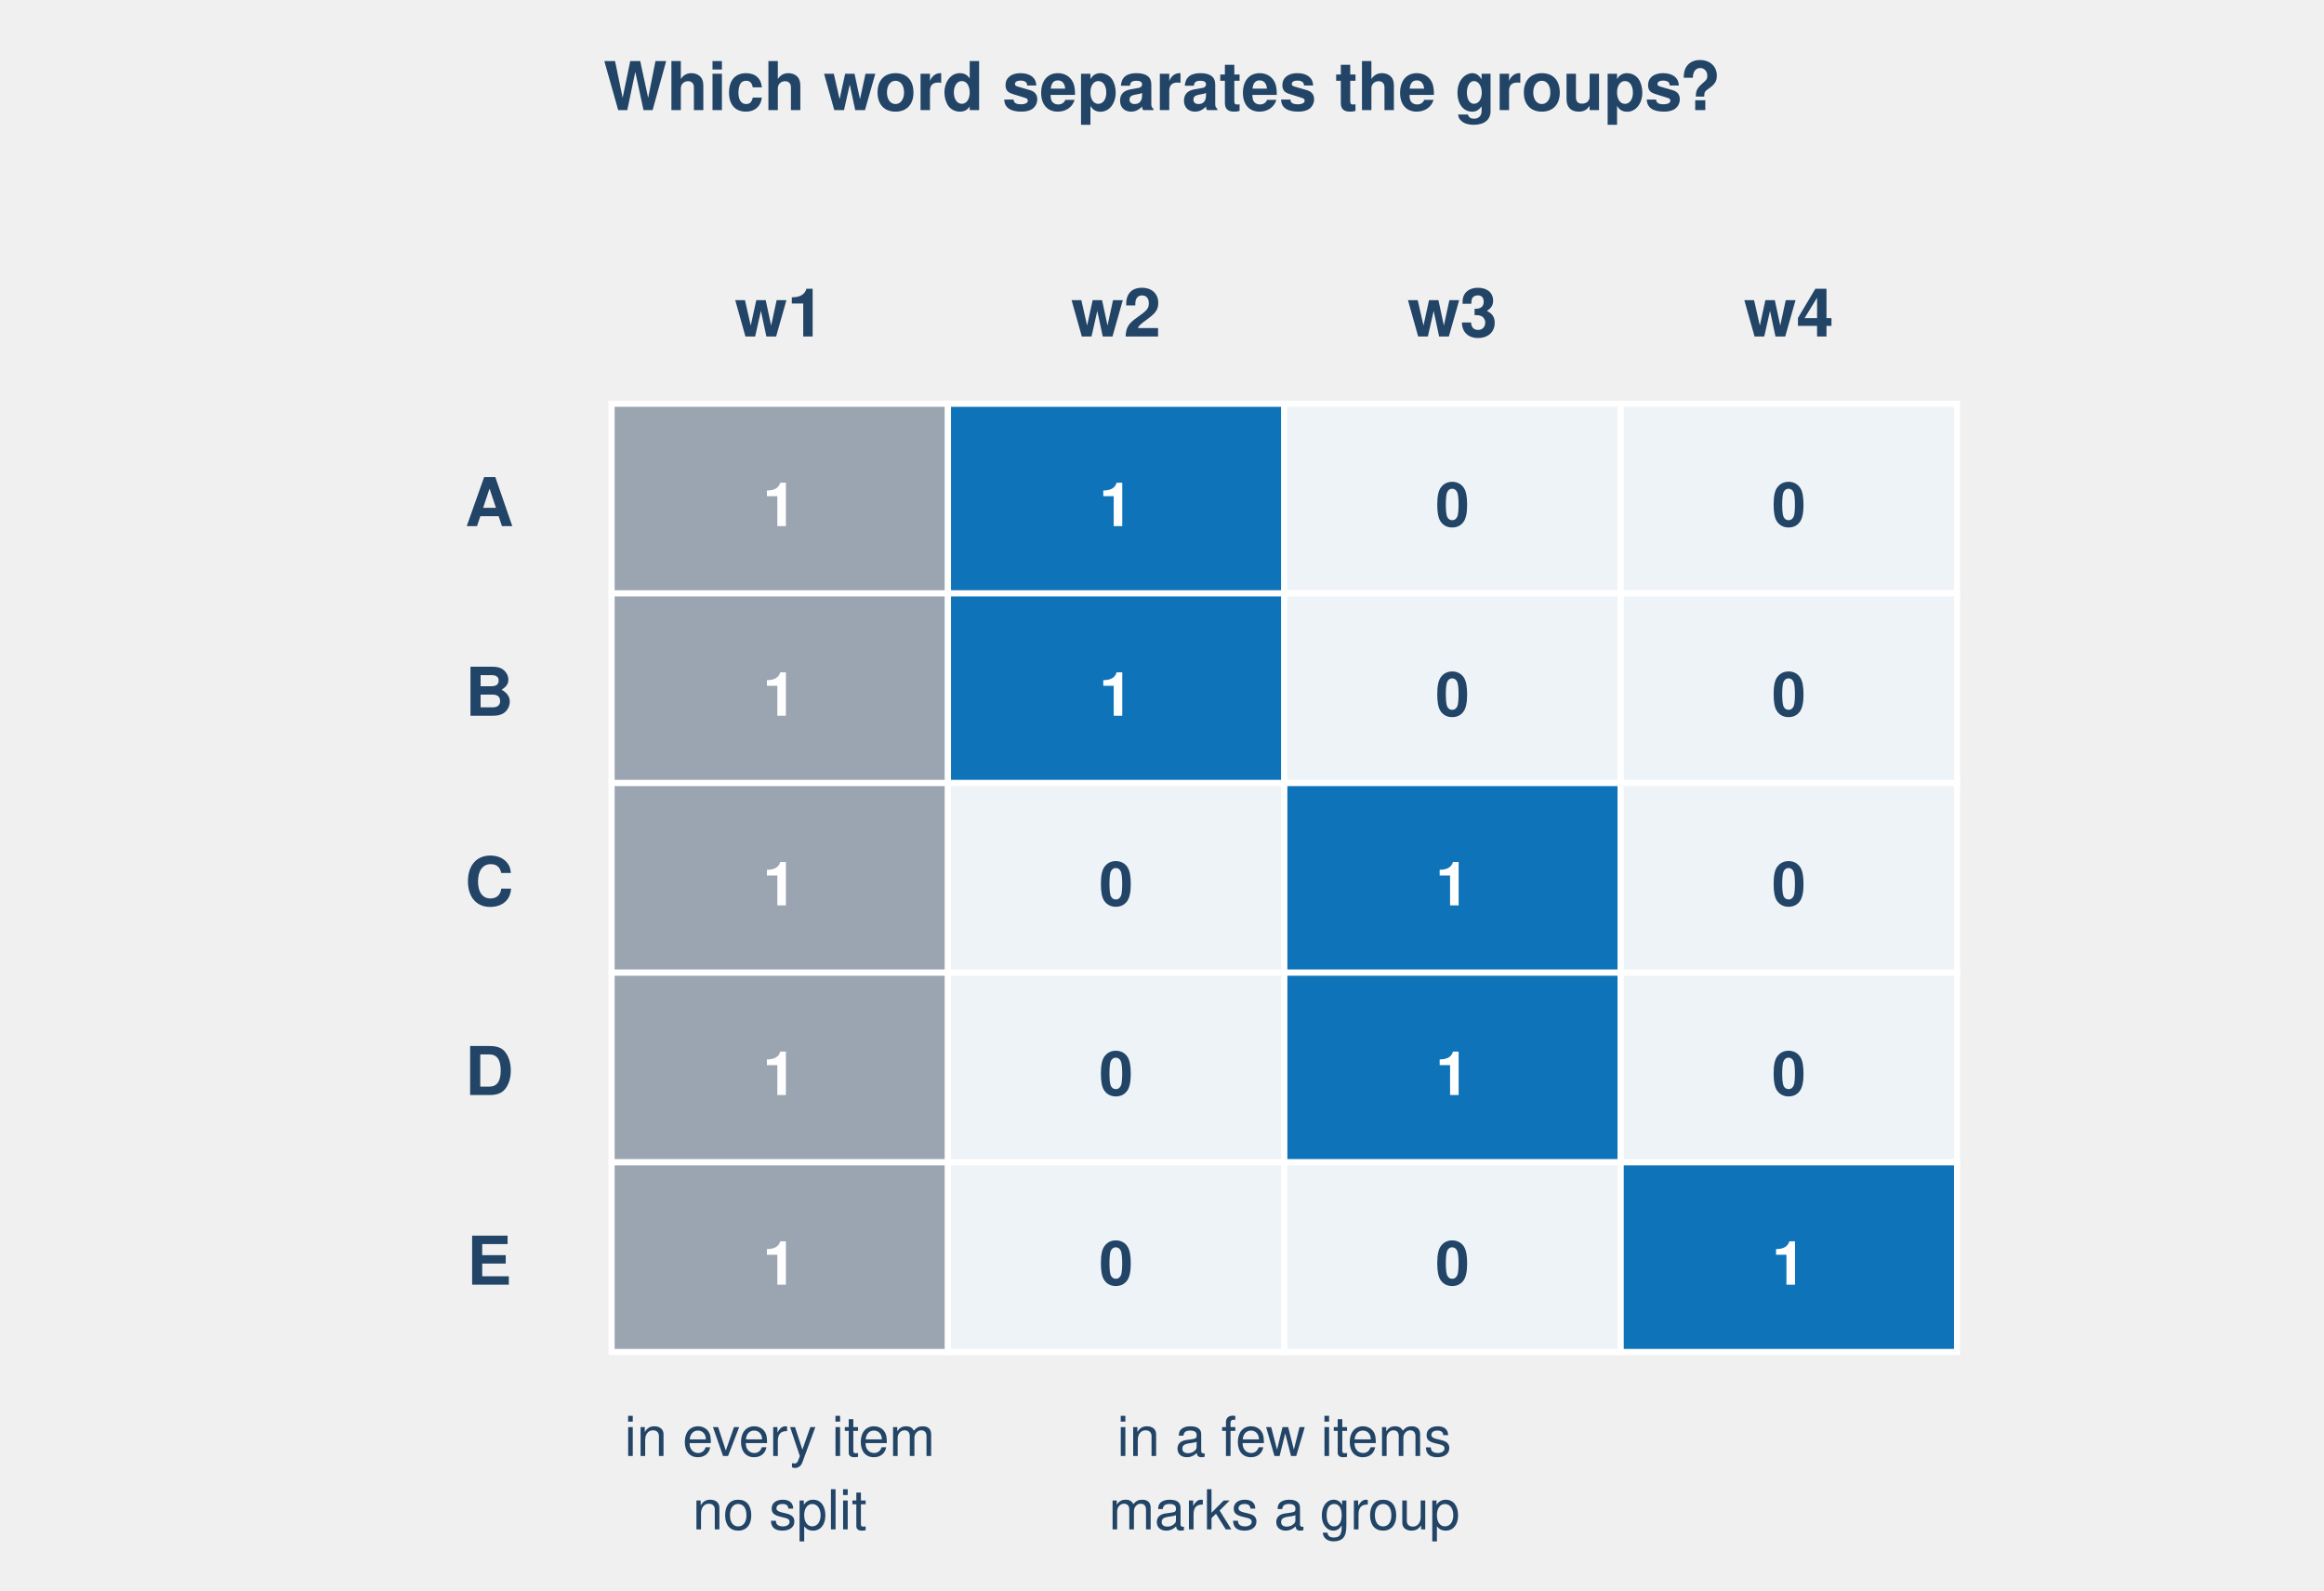
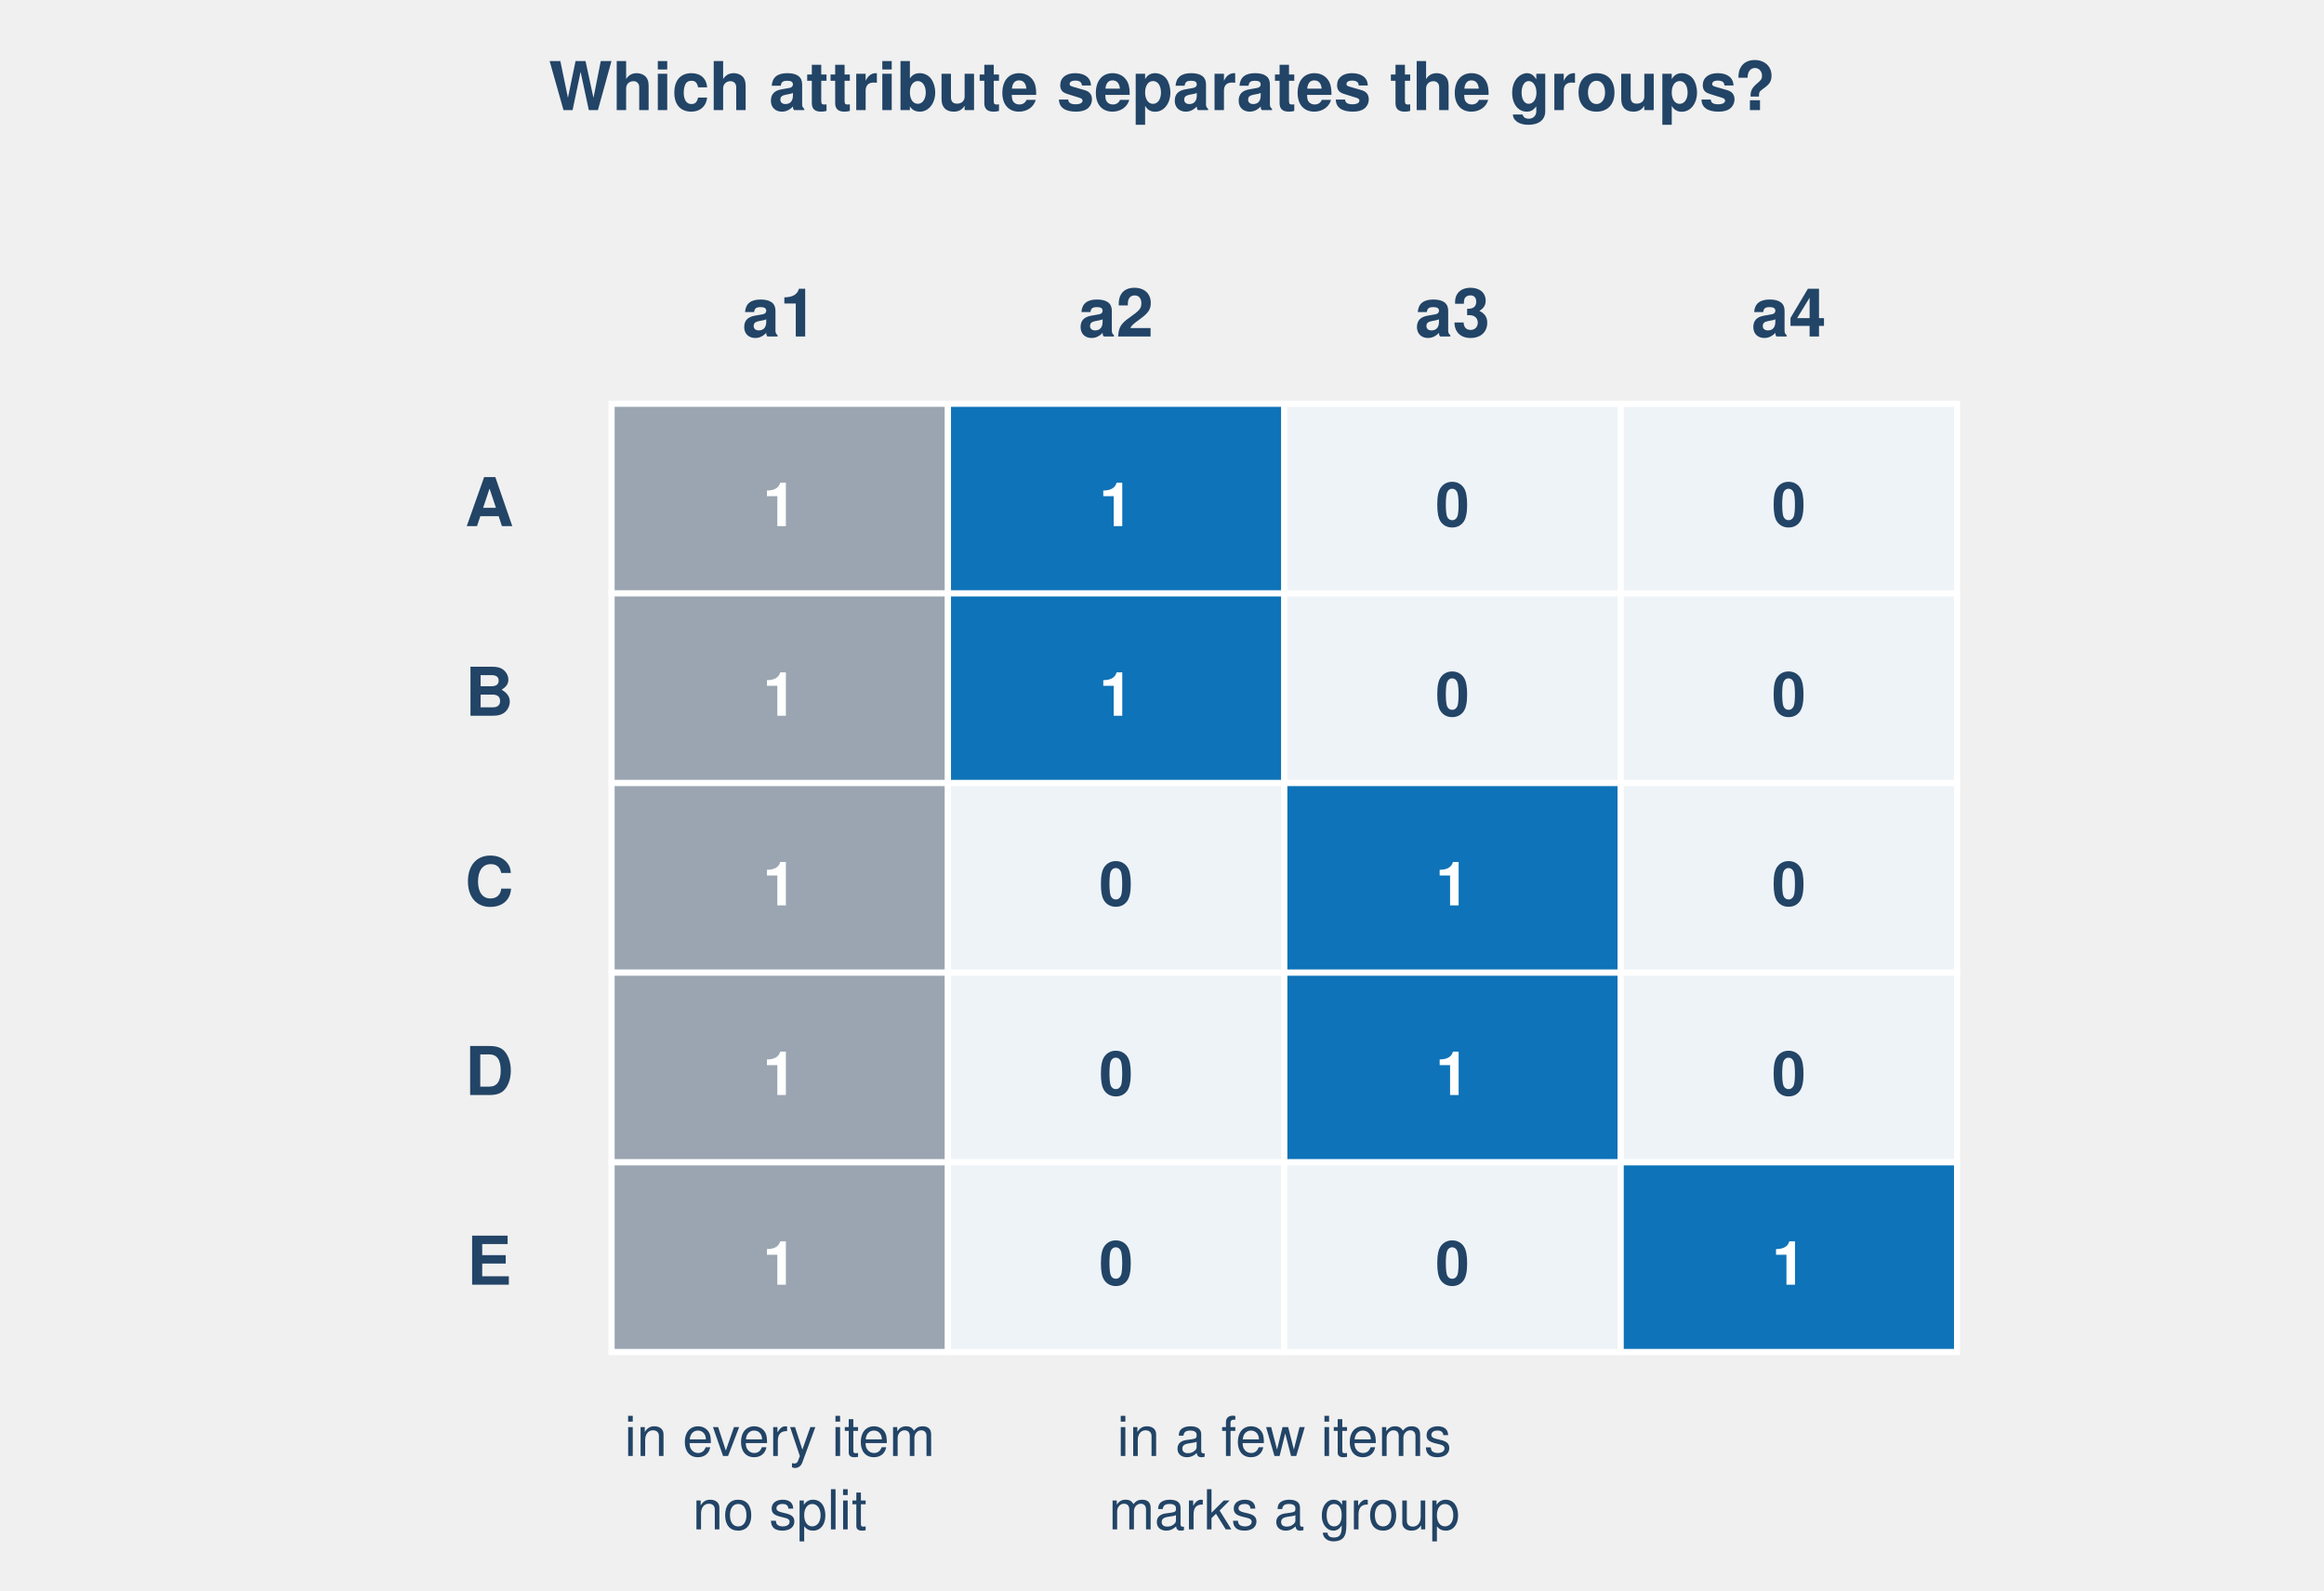
<svg xmlns="http://www.w3.org/2000/svg" viewBox="0 0 760 520" width="760" height="520">
  <defs>
    <style type="text/css">
      .label { font-family:Segoe UI, Helvetica, Arial, sans-serif; font-size:22px; font-weight:600; fill:#224466; text-anchor:middle; }
      .cell-light { font-family:Segoe UI, Helvetica, Arial, sans-serif; font-size:20px; font-weight:600; fill:#ffffff; text-anchor:middle; }
      .cell { font-family:Segoe UI, Helvetica, Arial, sans-serif; font-size:20px; font-weight:600; fill:#224466; text-anchor:middle; }
      .note { font-family:Segoe UI, Helvetica, Arial, sans-serif; font-size:18px; fill:#224466; text-anchor:middle; }
    </style>
  </defs>
-   <text x="380" y="36" class="label">Which word separates the groups?</text>
-   <text x="255" y="110" class="label">w1</text>
-   <text x="365" y="110" class="label">w2</text>
-   <text x="475" y="110" class="label">w3</text>
-   <text x="585" y="110" class="label">w4</text>
+   <text x="380" y="36" class="label">Which attribute separates the groups?</text>
+   <text x="255" y="110" class="label">a1</text>
+   <text x="365" y="110" class="label">a2</text>
+   <text x="475" y="110" class="label">a3</text>
+   <text x="585" y="110" class="label">a4</text>
  <text x="160" y="172" class="label">A</text>
  <rect x="200" y="132" width="110" height="62" fill="#9aa5b1" stroke="#ffffff" stroke-width="2" />
  <text x="255" y="172" class="cell-light">1</text>
  <rect x="310" y="132" width="110" height="62" fill="#0e73b8" stroke="#ffffff" stroke-width="2" />
  <text x="365" y="172" class="cell-light">1</text>
  <rect x="420" y="132" width="110" height="62" fill="#eef3f8" stroke="#ffffff" stroke-width="2" />
  <text x="475" y="172" class="cell">0</text>
  <rect x="530" y="132" width="110" height="62" fill="#eef3f8" stroke="#ffffff" stroke-width="2" />
  <text x="585" y="172" class="cell">0</text>
  <text x="160" y="234" class="label">B</text>
  <rect x="200" y="194" width="110" height="62" fill="#9aa5b1" stroke="#ffffff" stroke-width="2" />
  <text x="255" y="234" class="cell-light">1</text>
  <rect x="310" y="194" width="110" height="62" fill="#0e73b8" stroke="#ffffff" stroke-width="2" />
  <text x="365" y="234" class="cell-light">1</text>
  <rect x="420" y="194" width="110" height="62" fill="#eef3f8" stroke="#ffffff" stroke-width="2" />
  <text x="475" y="234" class="cell">0</text>
  <rect x="530" y="194" width="110" height="62" fill="#eef3f8" stroke="#ffffff" stroke-width="2" />
  <text x="585" y="234" class="cell">0</text>
  <text x="160" y="296" class="label">C</text>
  <rect x="200" y="256" width="110" height="62" fill="#9aa5b1" stroke="#ffffff" stroke-width="2" />
  <text x="255" y="296" class="cell-light">1</text>
  <rect x="310" y="256" width="110" height="62" fill="#eef3f8" stroke="#ffffff" stroke-width="2" />
  <text x="365" y="296" class="cell">0</text>
  <rect x="420" y="256" width="110" height="62" fill="#0e73b8" stroke="#ffffff" stroke-width="2" />
  <text x="475" y="296" class="cell-light">1</text>
  <rect x="530" y="256" width="110" height="62" fill="#eef3f8" stroke="#ffffff" stroke-width="2" />
  <text x="585" y="296" class="cell">0</text>
  <text x="160" y="358" class="label">D</text>
  <rect x="200" y="318" width="110" height="62" fill="#9aa5b1" stroke="#ffffff" stroke-width="2" />
  <text x="255" y="358" class="cell-light">1</text>
  <rect x="310" y="318" width="110" height="62" fill="#eef3f8" stroke="#ffffff" stroke-width="2" />
  <text x="365" y="358" class="cell">0</text>
  <rect x="420" y="318" width="110" height="62" fill="#0e73b8" stroke="#ffffff" stroke-width="2" />
  <text x="475" y="358" class="cell-light">1</text>
  <rect x="530" y="318" width="110" height="62" fill="#eef3f8" stroke="#ffffff" stroke-width="2" />
  <text x="585" y="358" class="cell">0</text>
  <text x="160" y="420" class="label">E</text>
  <rect x="200" y="380" width="110" height="62" fill="#9aa5b1" stroke="#ffffff" stroke-width="2" />
  <text x="255" y="420" class="cell-light">1</text>
  <rect x="310" y="380" width="110" height="62" fill="#eef3f8" stroke="#ffffff" stroke-width="2" />
  <text x="365" y="420" class="cell">0</text>
  <rect x="420" y="380" width="110" height="62" fill="#eef3f8" stroke="#ffffff" stroke-width="2" />
  <text x="475" y="420" class="cell">0</text>
  <rect x="530" y="380" width="110" height="62" fill="#0e73b8" stroke="#ffffff" stroke-width="2" />
  <text x="585" y="420" class="cell-light">1</text>
  <text x="255" y="476" class="note">in every item</text>
  <text x="255" y="500" class="note">no split</text>
  <text x="420" y="476" class="note">in a few items</text>
  <text x="420" y="500" class="note">marks a group</text>
</svg>
